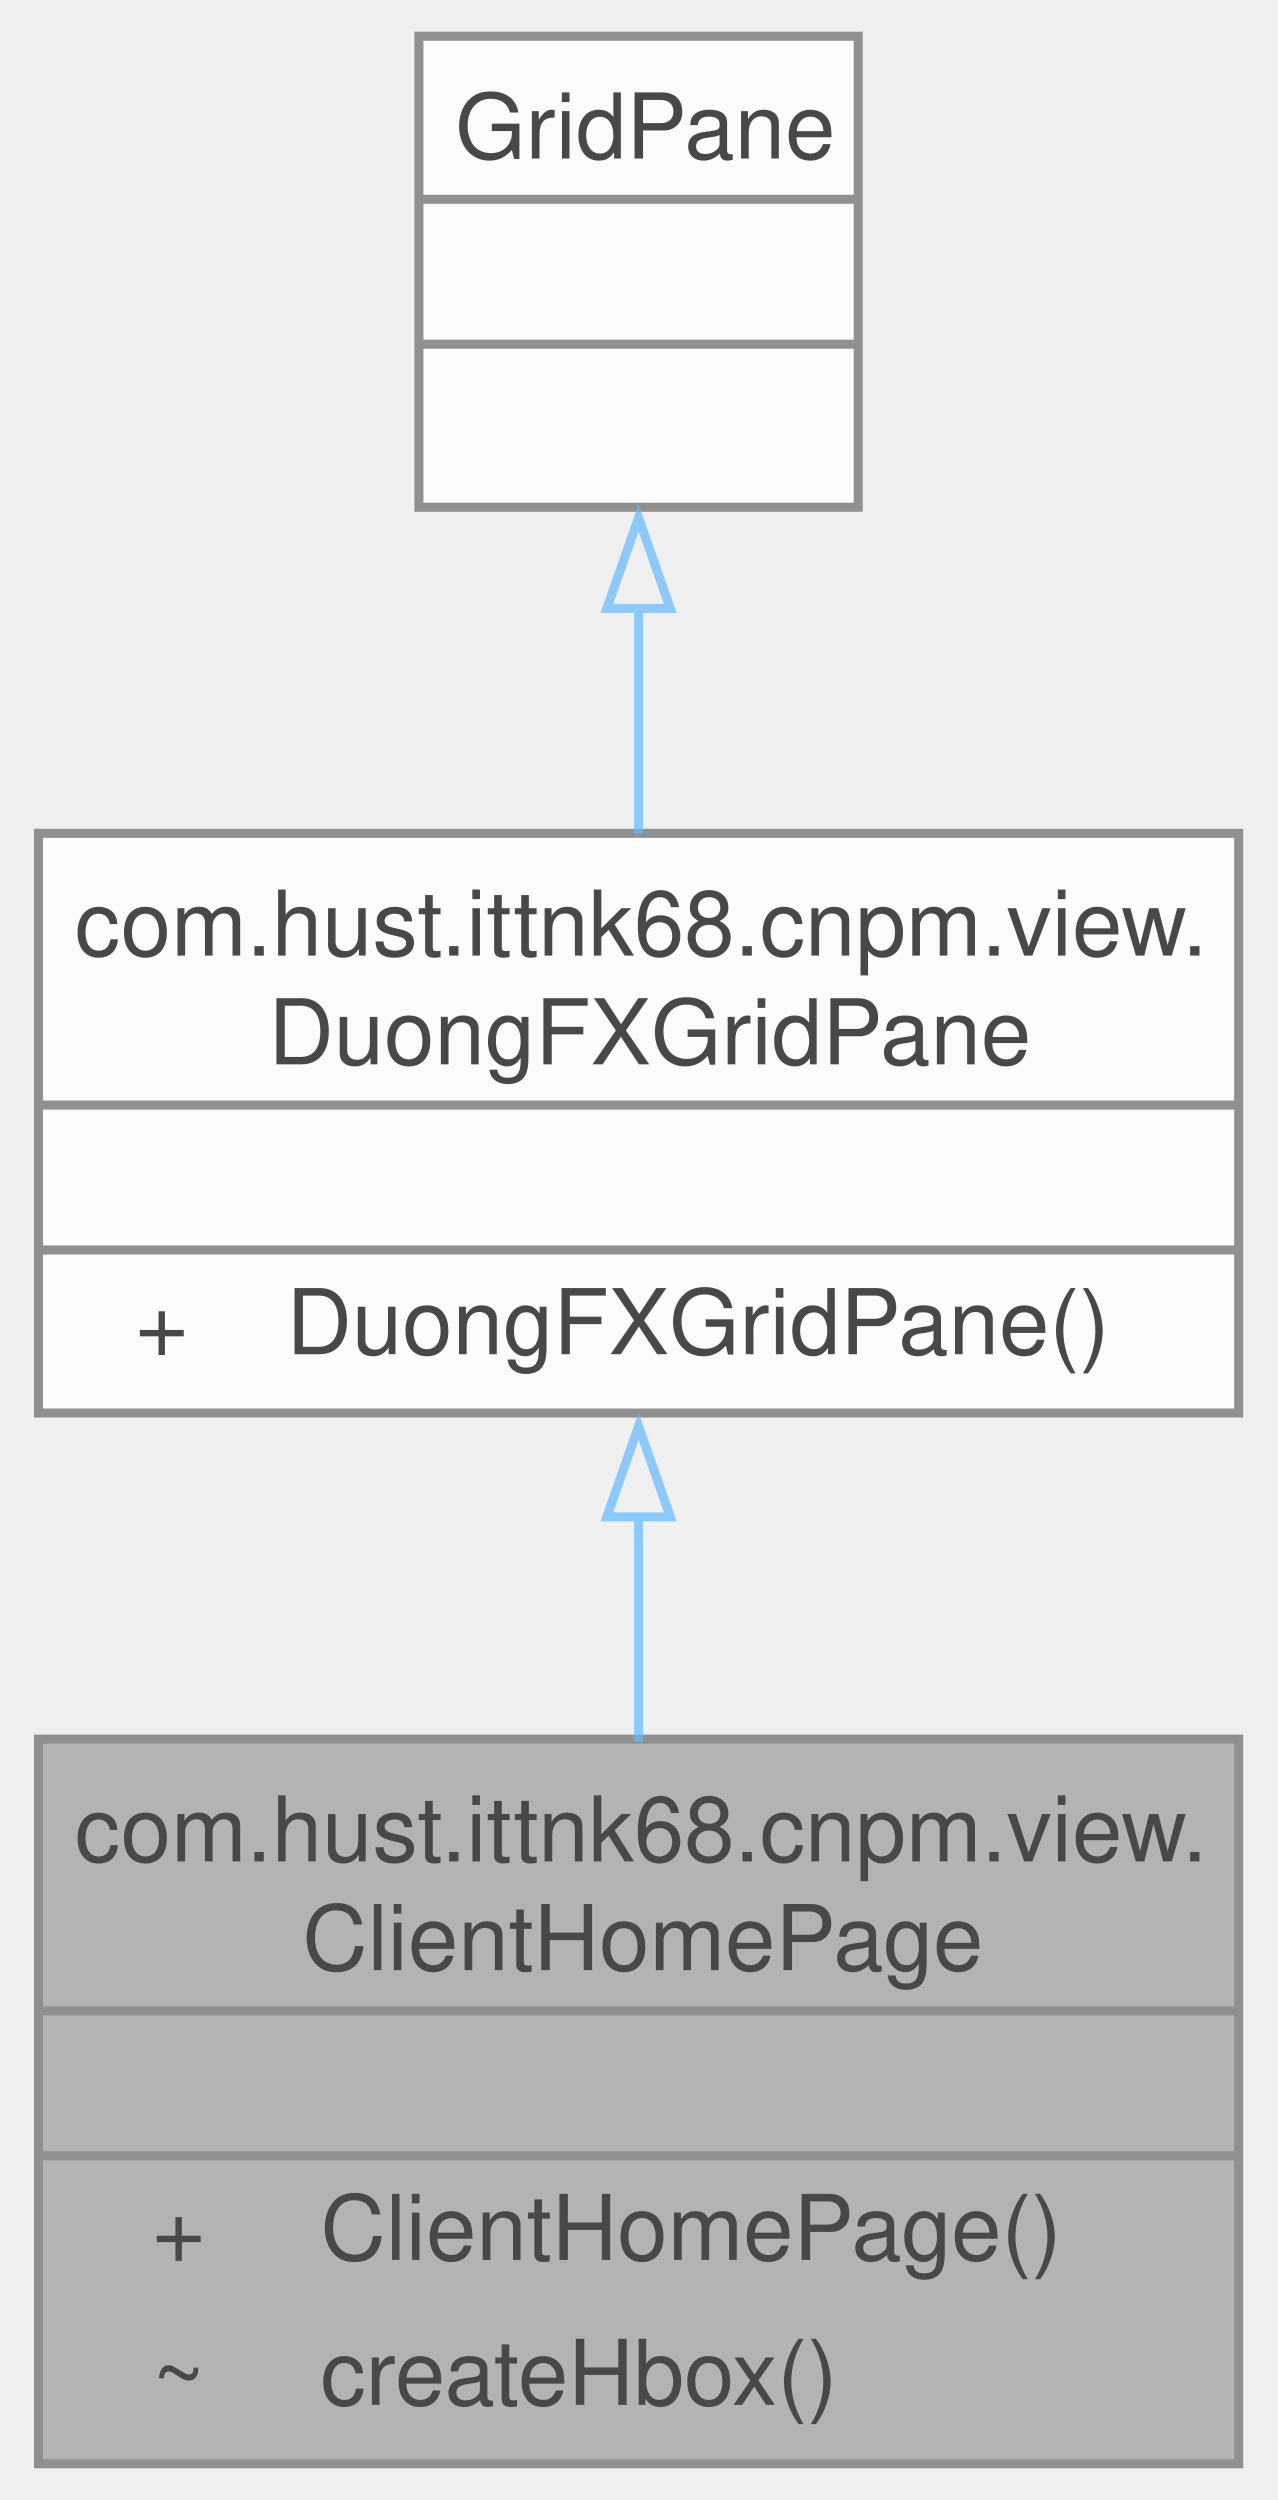
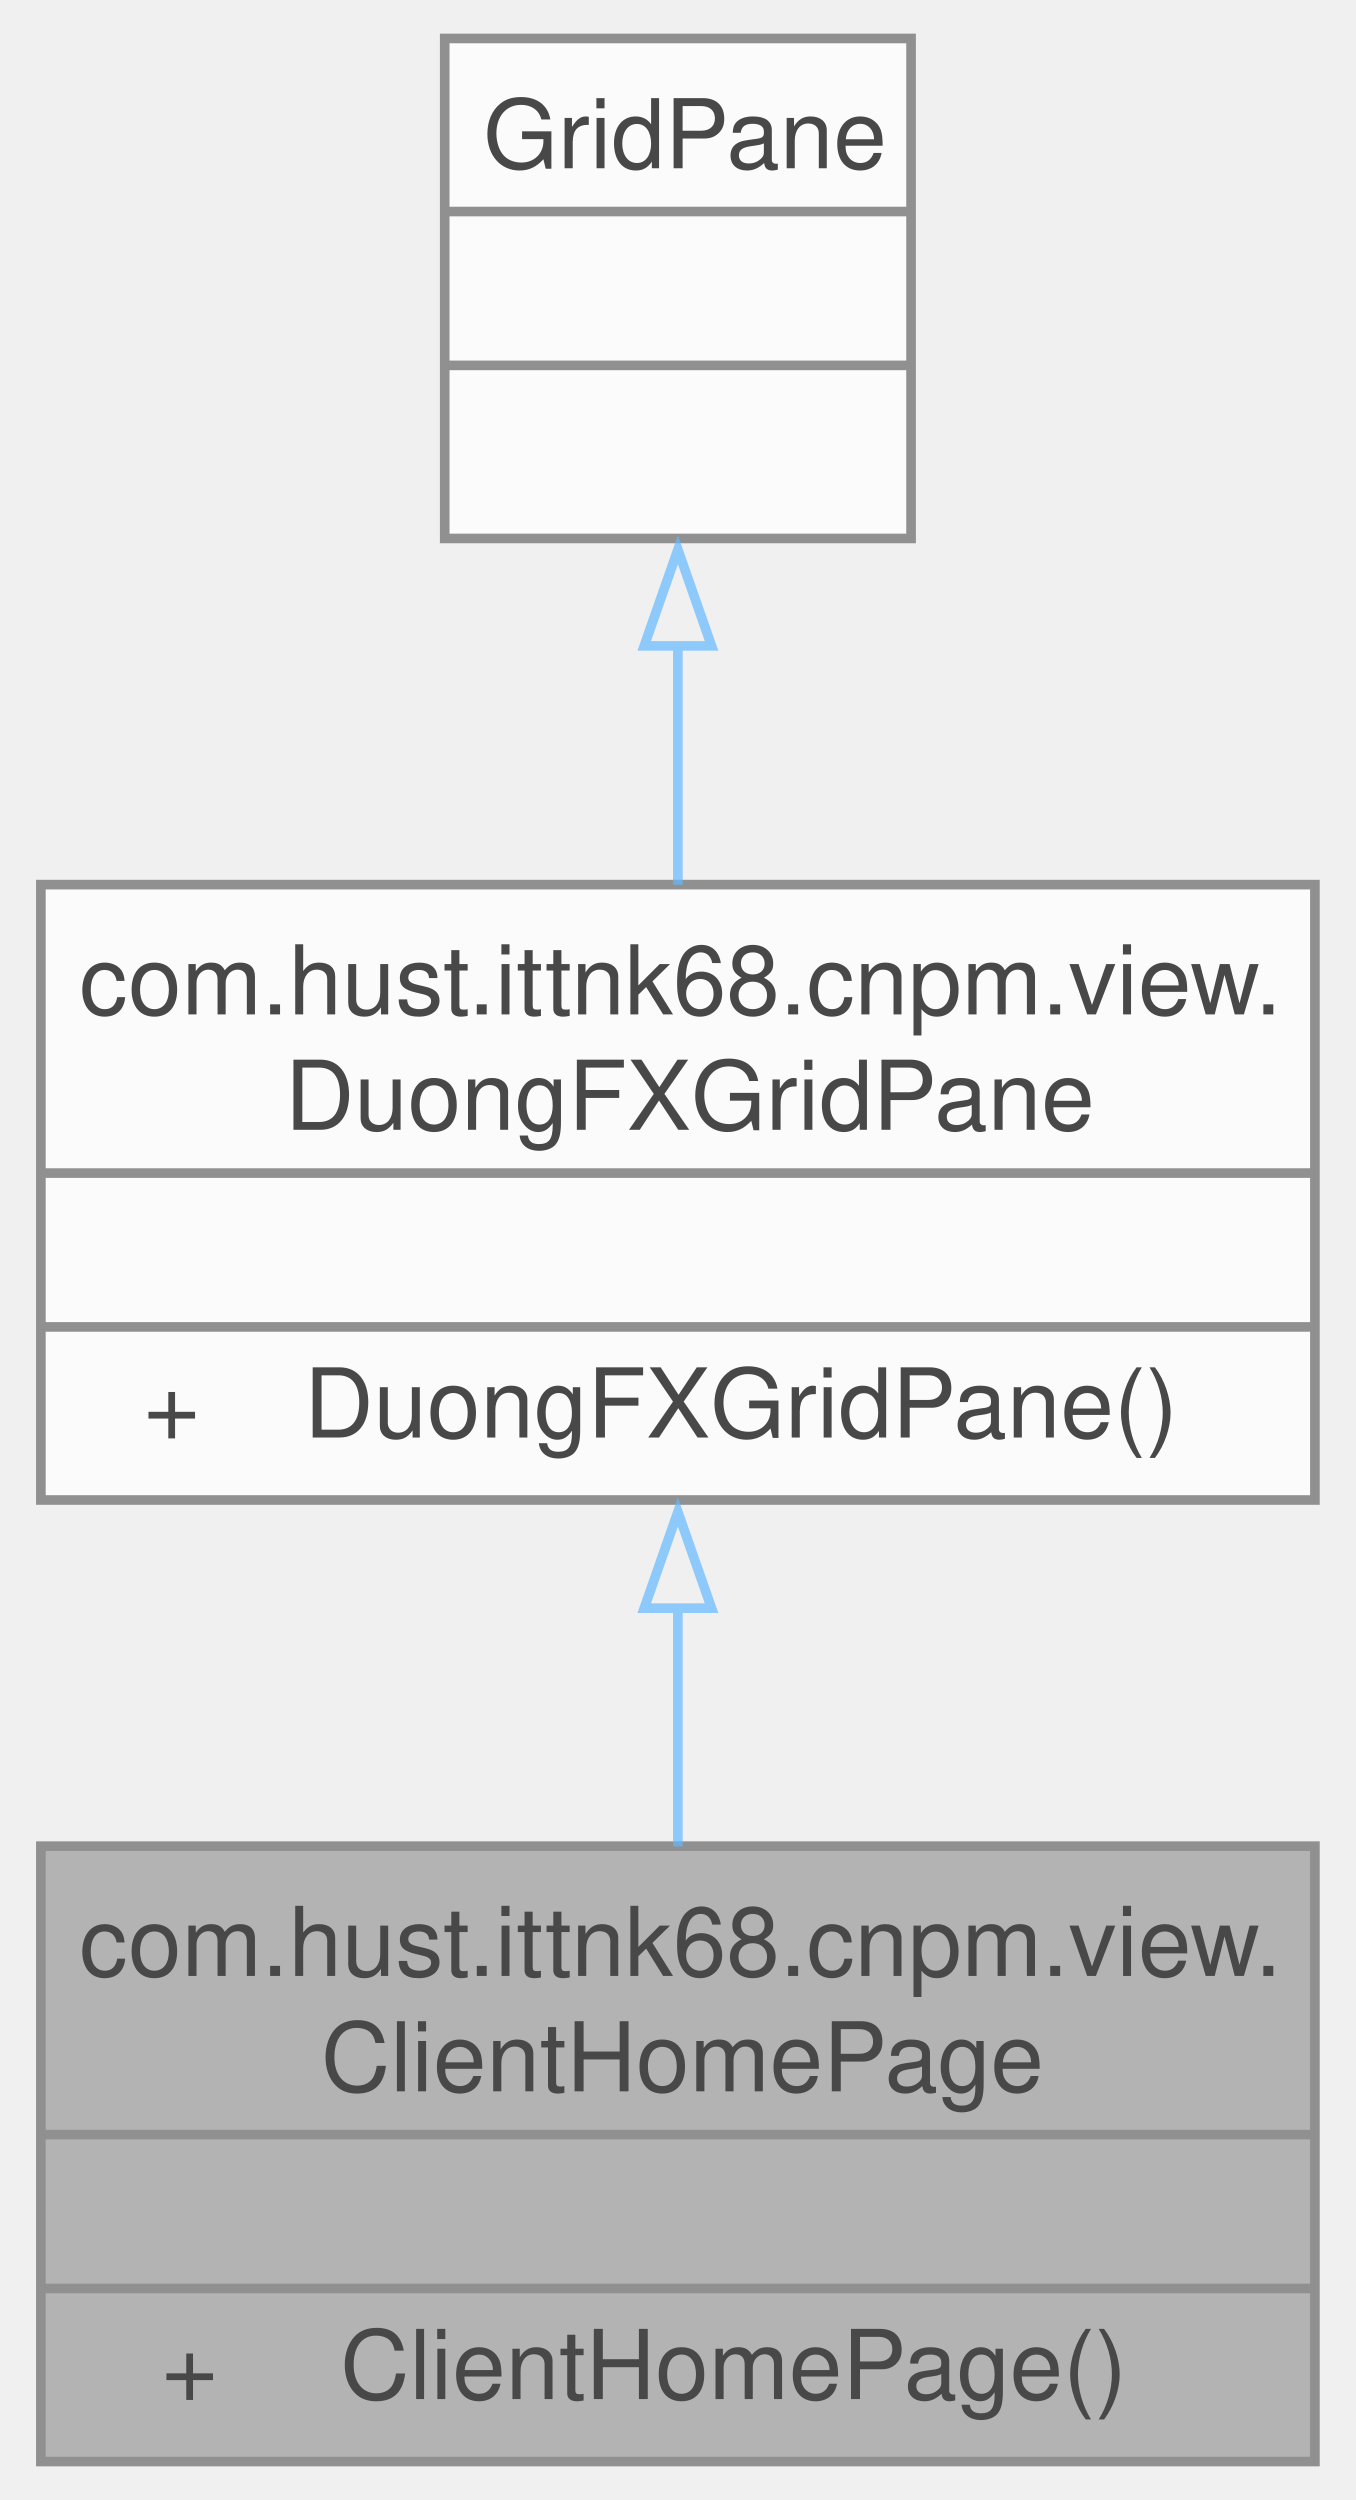
- <svg xmlns="http://www.w3.org/2000/svg" xmlns:xlink="http://www.w3.org/1999/xlink" width="141pt" height="276pt" viewBox="0.00 0.00 140.50 276.00">
+ <svg xmlns="http://www.w3.org/2000/svg" xmlns:xlink="http://www.w3.org/1999/xlink" width="141pt" height="260pt" viewBox="0.00 0.00 140.50 260.00">
  <svg id="main" version="1.1" xml:space="preserve">
    <style type="text/css">
.node, .edge {opacity: 0.7;}
.node.selected, .edge.selected {opacity: 1;}
.edge:hover path { stroke: red; }
.edge:hover polygon { stroke: red; fill: red; }
</style>
    <svg id="graph" class="graph">
-       <g id="graph0" class="graph" transform="scale(1 1) rotate(0) translate(4 272)">
+       <g id="graph0" class="graph" transform="scale(1 1) rotate(0) translate(4 256)">
        <g id="Node000001" class="node">
          <g id="a_Node000001">
            <a xlink:title=" ">
-               <polygon fill="#999999" stroke="none" points="132.5,-80 0,-80 0,0 132.5,0 132.5,-80" />
-               <text text-anchor="start" x="4" y="-66.5" font-family="Helvetica,sans-Serif" font-size="10.00">com.hust.ittnk68.cnpm.view.</text>
-               <text text-anchor="start" x="29.12" y="-54.5" font-family="Helvetica,sans-Serif" font-size="10.00">ClientHomePage</text>
-               <text text-anchor="start" x="64.75" y="-38.5" font-family="Helvetica,sans-Serif" font-size="10.00"> </text>
-               <text text-anchor="start" x="12.56" y="-22.5" font-family="Helvetica,sans-Serif" font-size="10.00">+</text>
-               <text text-anchor="start" x="31.12" y="-22.5" font-family="Helvetica,sans-Serif" font-size="10.00">ClientHomePage()</text>
-               <text text-anchor="start" x="12.56" y="-6.5" font-family="Helvetica,sans-Serif" font-size="10.00">~</text>
-               <text text-anchor="start" x="31.12" y="-6.5" font-family="Helvetica,sans-Serif" font-size="10.00">createHbox()</text>
-               <polygon fill="#666666" stroke="#666666" points="0,-50 0,-50 132.5,-50 132.5,-50 0,-50" />
+               <polygon fill="#999999" stroke="none" points="132.5,-64 0,-64 0,0 132.5,0 132.5,-64" />
+               <text text-anchor="start" x="4" y="-50.5" font-family="Helvetica,sans-Serif" font-size="10.00">com.hust.ittnk68.cnpm.view.</text>
+               <text text-anchor="start" x="29.12" y="-38.5" font-family="Helvetica,sans-Serif" font-size="10.00">ClientHomePage</text>
+               <text text-anchor="start" x="64.75" y="-22.5" font-family="Helvetica,sans-Serif" font-size="10.00"> </text>
+               <text text-anchor="start" x="12.56" y="-6.5" font-family="Helvetica,sans-Serif" font-size="10.00">+</text>
+               <text text-anchor="start" x="31.12" y="-6.5" font-family="Helvetica,sans-Serif" font-size="10.00">ClientHomePage()</text>
              <polygon fill="#666666" stroke="#666666" points="0,-34 0,-34 132.5,-34 132.5,-34 0,-34" />
-               <polygon fill="none" stroke="#666666" points="0,0 0,-80 132.5,-80 132.5,0 0,0" />
+               <polygon fill="#666666" stroke="#666666" points="0,-18 0,-18 132.5,-18 132.5,-18 0,-18" />
+               <polygon fill="none" stroke="#666666" points="0,0 0,-64 132.5,-64 132.5,0 0,0" />
            </a>
          </g>
        </g>
        <g id="Node000002" class="node">
          <g id="a_Node000002">
            <a xlink:href="classcom_1_1hust_1_1ittnk68_1_1cnpm_1_1view_1_1DuongFXGridPane.html" target="_top" xlink:title=" ">
-               <polygon fill="white" stroke="none" points="132.5,-180 0,-180 0,-116 132.5,-116 132.5,-180" />
-               <text text-anchor="start" x="4" y="-166.5" font-family="Helvetica,sans-Serif" font-size="10.00">com.hust.ittnk68.cnpm.view.</text>
-               <text text-anchor="start" x="25.38" y="-154.5" font-family="Helvetica,sans-Serif" font-size="10.00">DuongFXGridPane</text>
-               <text text-anchor="start" x="64.75" y="-138.5" font-family="Helvetica,sans-Serif" font-size="10.00"> </text>
-               <text text-anchor="start" x="10.69" y="-122.5" font-family="Helvetica,sans-Serif" font-size="10.00">+</text>
-               <text text-anchor="start" x="27.38" y="-122.5" font-family="Helvetica,sans-Serif" font-size="10.00">DuongFXGridPane()</text>
-               <polygon fill="#666666" stroke="#666666" points="0,-150 0,-150 132.5,-150 132.5,-150 0,-150" />
+               <polygon fill="white" stroke="none" points="132.5,-164 0,-164 0,-100 132.5,-100 132.5,-164" />
+               <text text-anchor="start" x="4" y="-150.5" font-family="Helvetica,sans-Serif" font-size="10.00">com.hust.ittnk68.cnpm.view.</text>
+               <text text-anchor="start" x="25.38" y="-138.5" font-family="Helvetica,sans-Serif" font-size="10.00">DuongFXGridPane</text>
+               <text text-anchor="start" x="64.75" y="-122.5" font-family="Helvetica,sans-Serif" font-size="10.00"> </text>
+               <text text-anchor="start" x="10.69" y="-106.5" font-family="Helvetica,sans-Serif" font-size="10.00">+</text>
+               <text text-anchor="start" x="27.38" y="-106.5" font-family="Helvetica,sans-Serif" font-size="10.00">DuongFXGridPane()</text>
              <polygon fill="#666666" stroke="#666666" points="0,-134 0,-134 132.5,-134 132.5,-134 0,-134" />
-               <polygon fill="none" stroke="#666666" points="0,-116 0,-180 132.5,-180 132.5,-116 0,-116" />
+               <polygon fill="#666666" stroke="#666666" points="0,-118 0,-118 132.5,-118 132.5,-118 0,-118" />
+               <polygon fill="none" stroke="#666666" points="0,-100 0,-164 132.5,-164 132.5,-100 0,-100" />
            </a>
          </g>
        </g>
        <g id="edge1_Node000001_Node000002" class="edge">
          <g id="a_edge1_Node000001_Node000002">
            <a xlink:title=" ">
-               <path fill="none" stroke="#63b8ff" d="M66.25,-104.71C66.25,-96.46 66.25,-87.84 66.25,-79.71" />
-               <polygon fill="none" stroke="#63b8ff" points="62.75,-104.54 66.25,-114.54 69.75,-104.54 62.75,-104.54" />
+               <path fill="none" stroke="#63b8ff" d="M66.25,-88.77C66.25,-80.44 66.25,-71.84 66.25,-63.97" />
+               <polygon fill="none" stroke="#63b8ff" points="62.75,-88.75 66.25,-98.75 69.75,-88.75 62.75,-88.75" />
            </a>
          </g>
        </g>
        <g id="Node000003" class="node">
          <g id="a_Node000003">
            <a xlink:href="classGridPane.html" target="_top" xlink:title=" ">
-               <polygon fill="white" stroke="none" points="90.5,-268 42,-268 42,-216 90.5,-216 90.5,-268" />
-               <text text-anchor="start" x="46" y="-254.5" font-family="Helvetica,sans-Serif" font-size="10.00">GridPane</text>
-               <text text-anchor="start" x="64.75" y="-238.5" font-family="Helvetica,sans-Serif" font-size="10.00"> </text>
+               <polygon fill="white" stroke="none" points="90.5,-252 42,-252 42,-200 90.5,-200 90.5,-252" />
+               <text text-anchor="start" x="46" y="-238.5" font-family="Helvetica,sans-Serif" font-size="10.00">GridPane</text>
              <text text-anchor="start" x="64.75" y="-222.5" font-family="Helvetica,sans-Serif" font-size="10.00"> </text>
-               <polygon fill="#666666" stroke="#666666" points="42,-250 42,-250 90.5,-250 90.5,-250 42,-250" />
+               <text text-anchor="start" x="64.75" y="-206.5" font-family="Helvetica,sans-Serif" font-size="10.00"> </text>
              <polygon fill="#666666" stroke="#666666" points="42,-234 42,-234 90.5,-234 90.5,-234 42,-234" />
-               <polygon fill="none" stroke="#666666" points="42,-216 42,-268 90.5,-268 90.5,-216 42,-216" />
+               <polygon fill="#666666" stroke="#666666" points="42,-218 42,-218 90.5,-218 90.5,-218 42,-218" />
+               <polygon fill="none" stroke="#666666" points="42,-200 42,-252 90.5,-252 90.5,-200 42,-200" />
            </a>
          </g>
        </g>
        <g id="edge2_Node000002_Node000003" class="edge">
          <g id="a_edge2_Node000002_Node000003">
            <a xlink:title=" ">
-               <path fill="none" stroke="#63b8ff" d="M66.25,-205.06C66.25,-196.78 66.25,-188.04 66.25,-179.98" />
-               <polygon fill="none" stroke="#63b8ff" points="62.75,-204.83 66.25,-214.83 69.75,-204.83 62.75,-204.83" />
+               <path fill="none" stroke="#63b8ff" d="M66.25,-189.06C66.25,-180.78 66.25,-172.04 66.25,-163.98" />
+               <polygon fill="none" stroke="#63b8ff" points="62.75,-188.83 66.25,-198.83 69.75,-188.83 62.75,-188.83" />
            </a>
          </g>
        </g>
      </g>
    </svg>
  </svg>
  <style type="text/css">

[data-mouse-over-selected='false'] { opacity: 0.7; }
[data-mouse-over-selected='true']  { opacity: 1.0; }

</style>
</svg>
